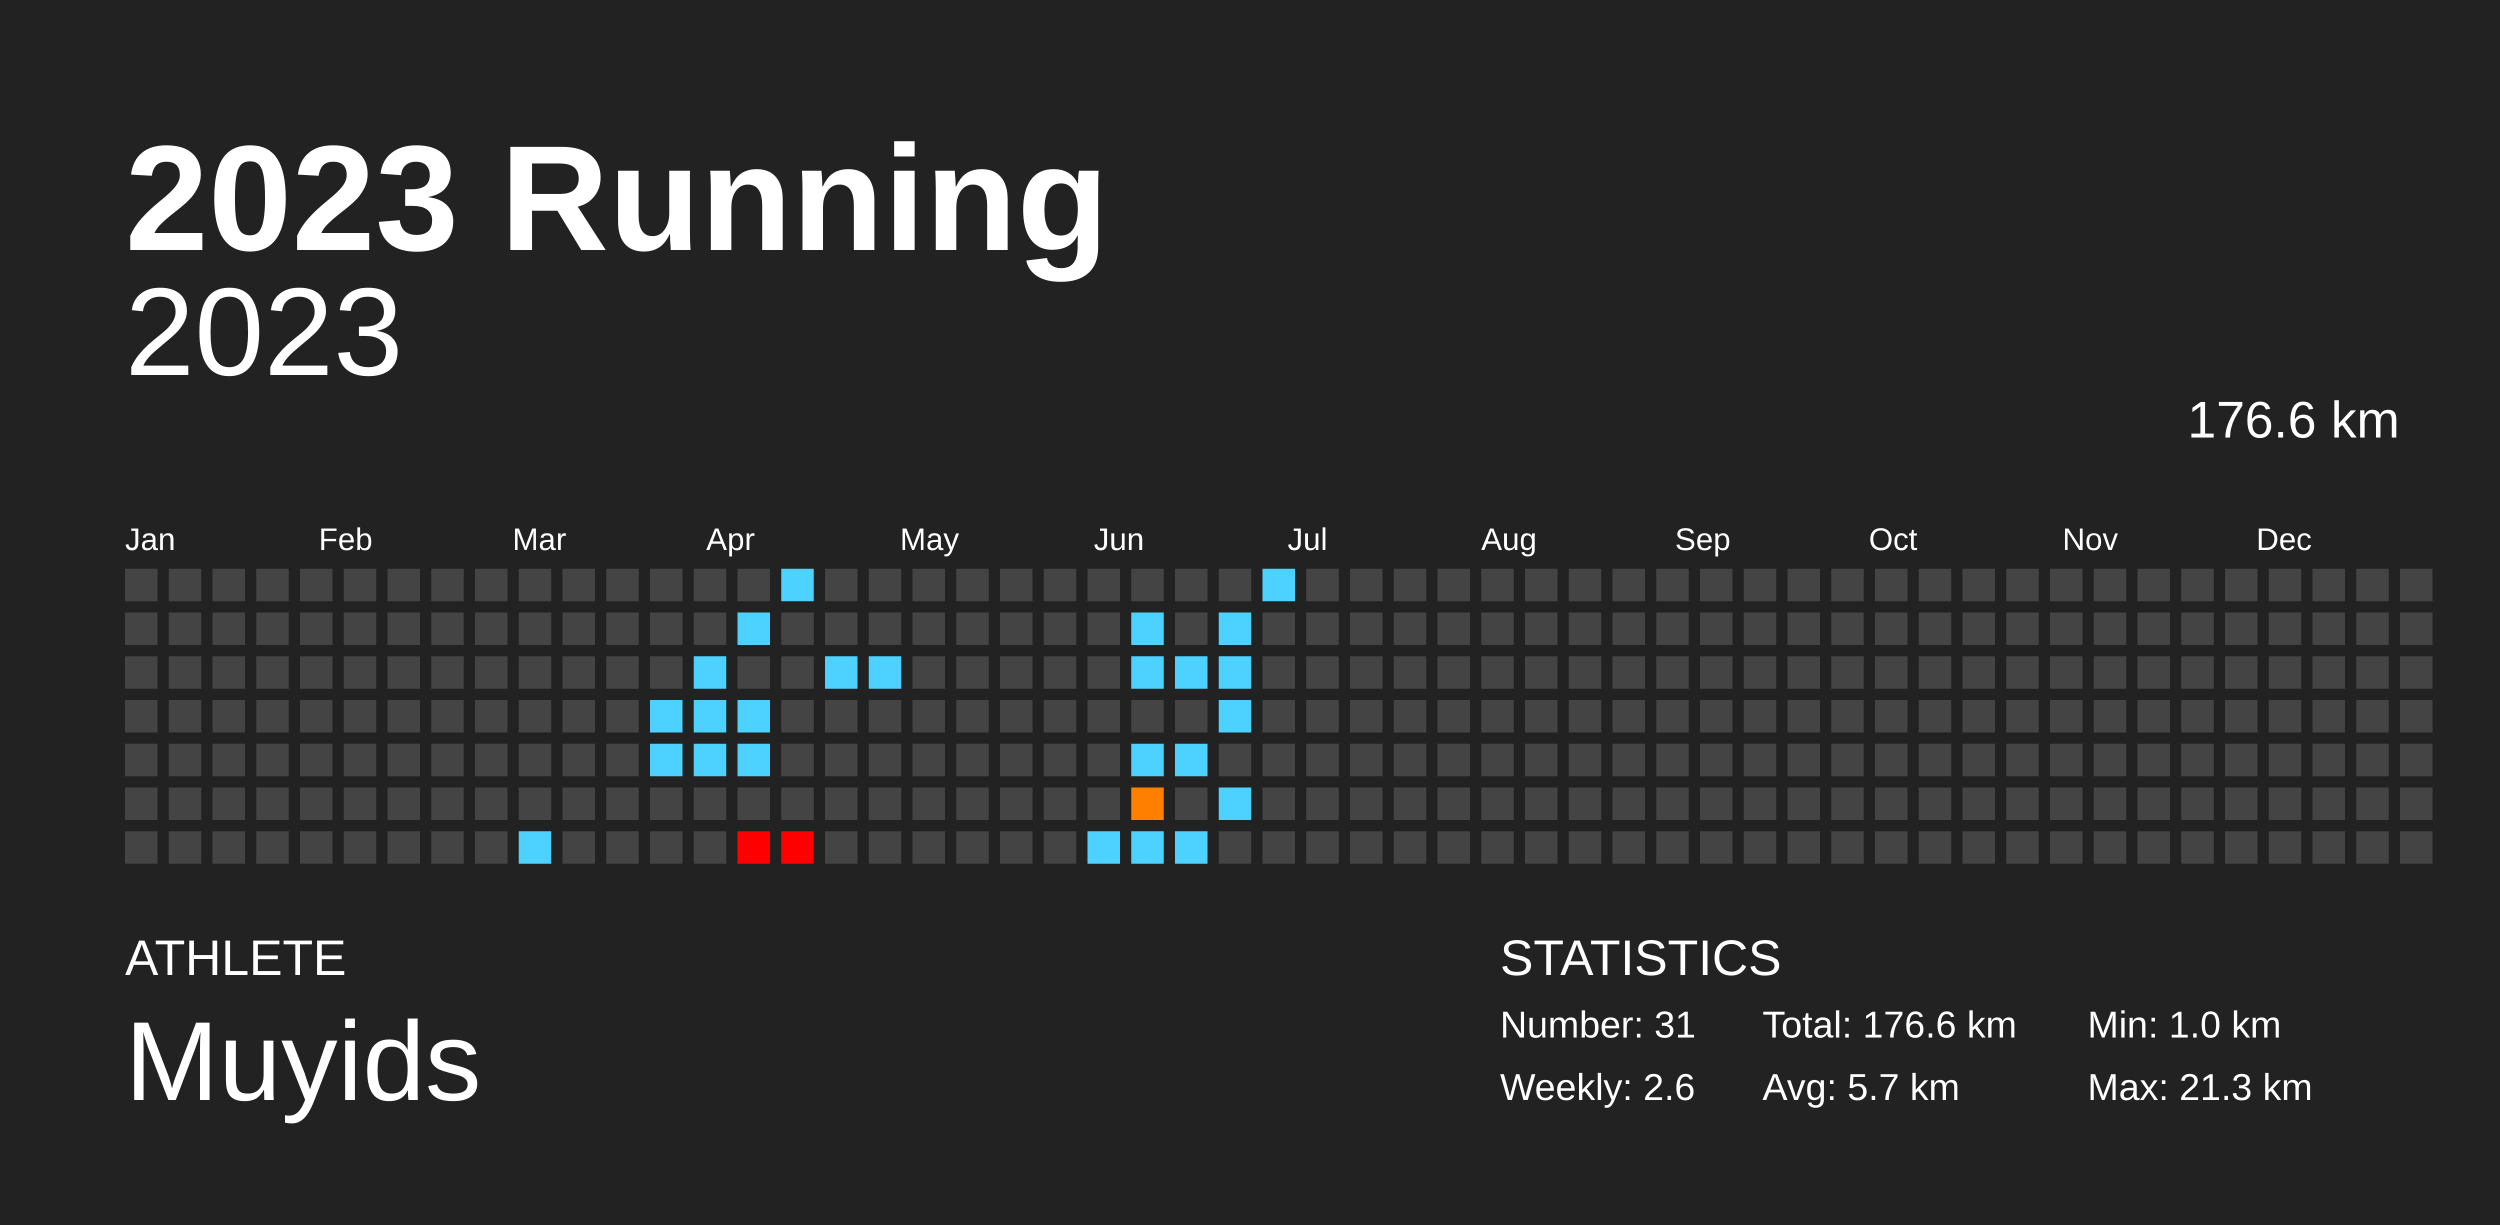
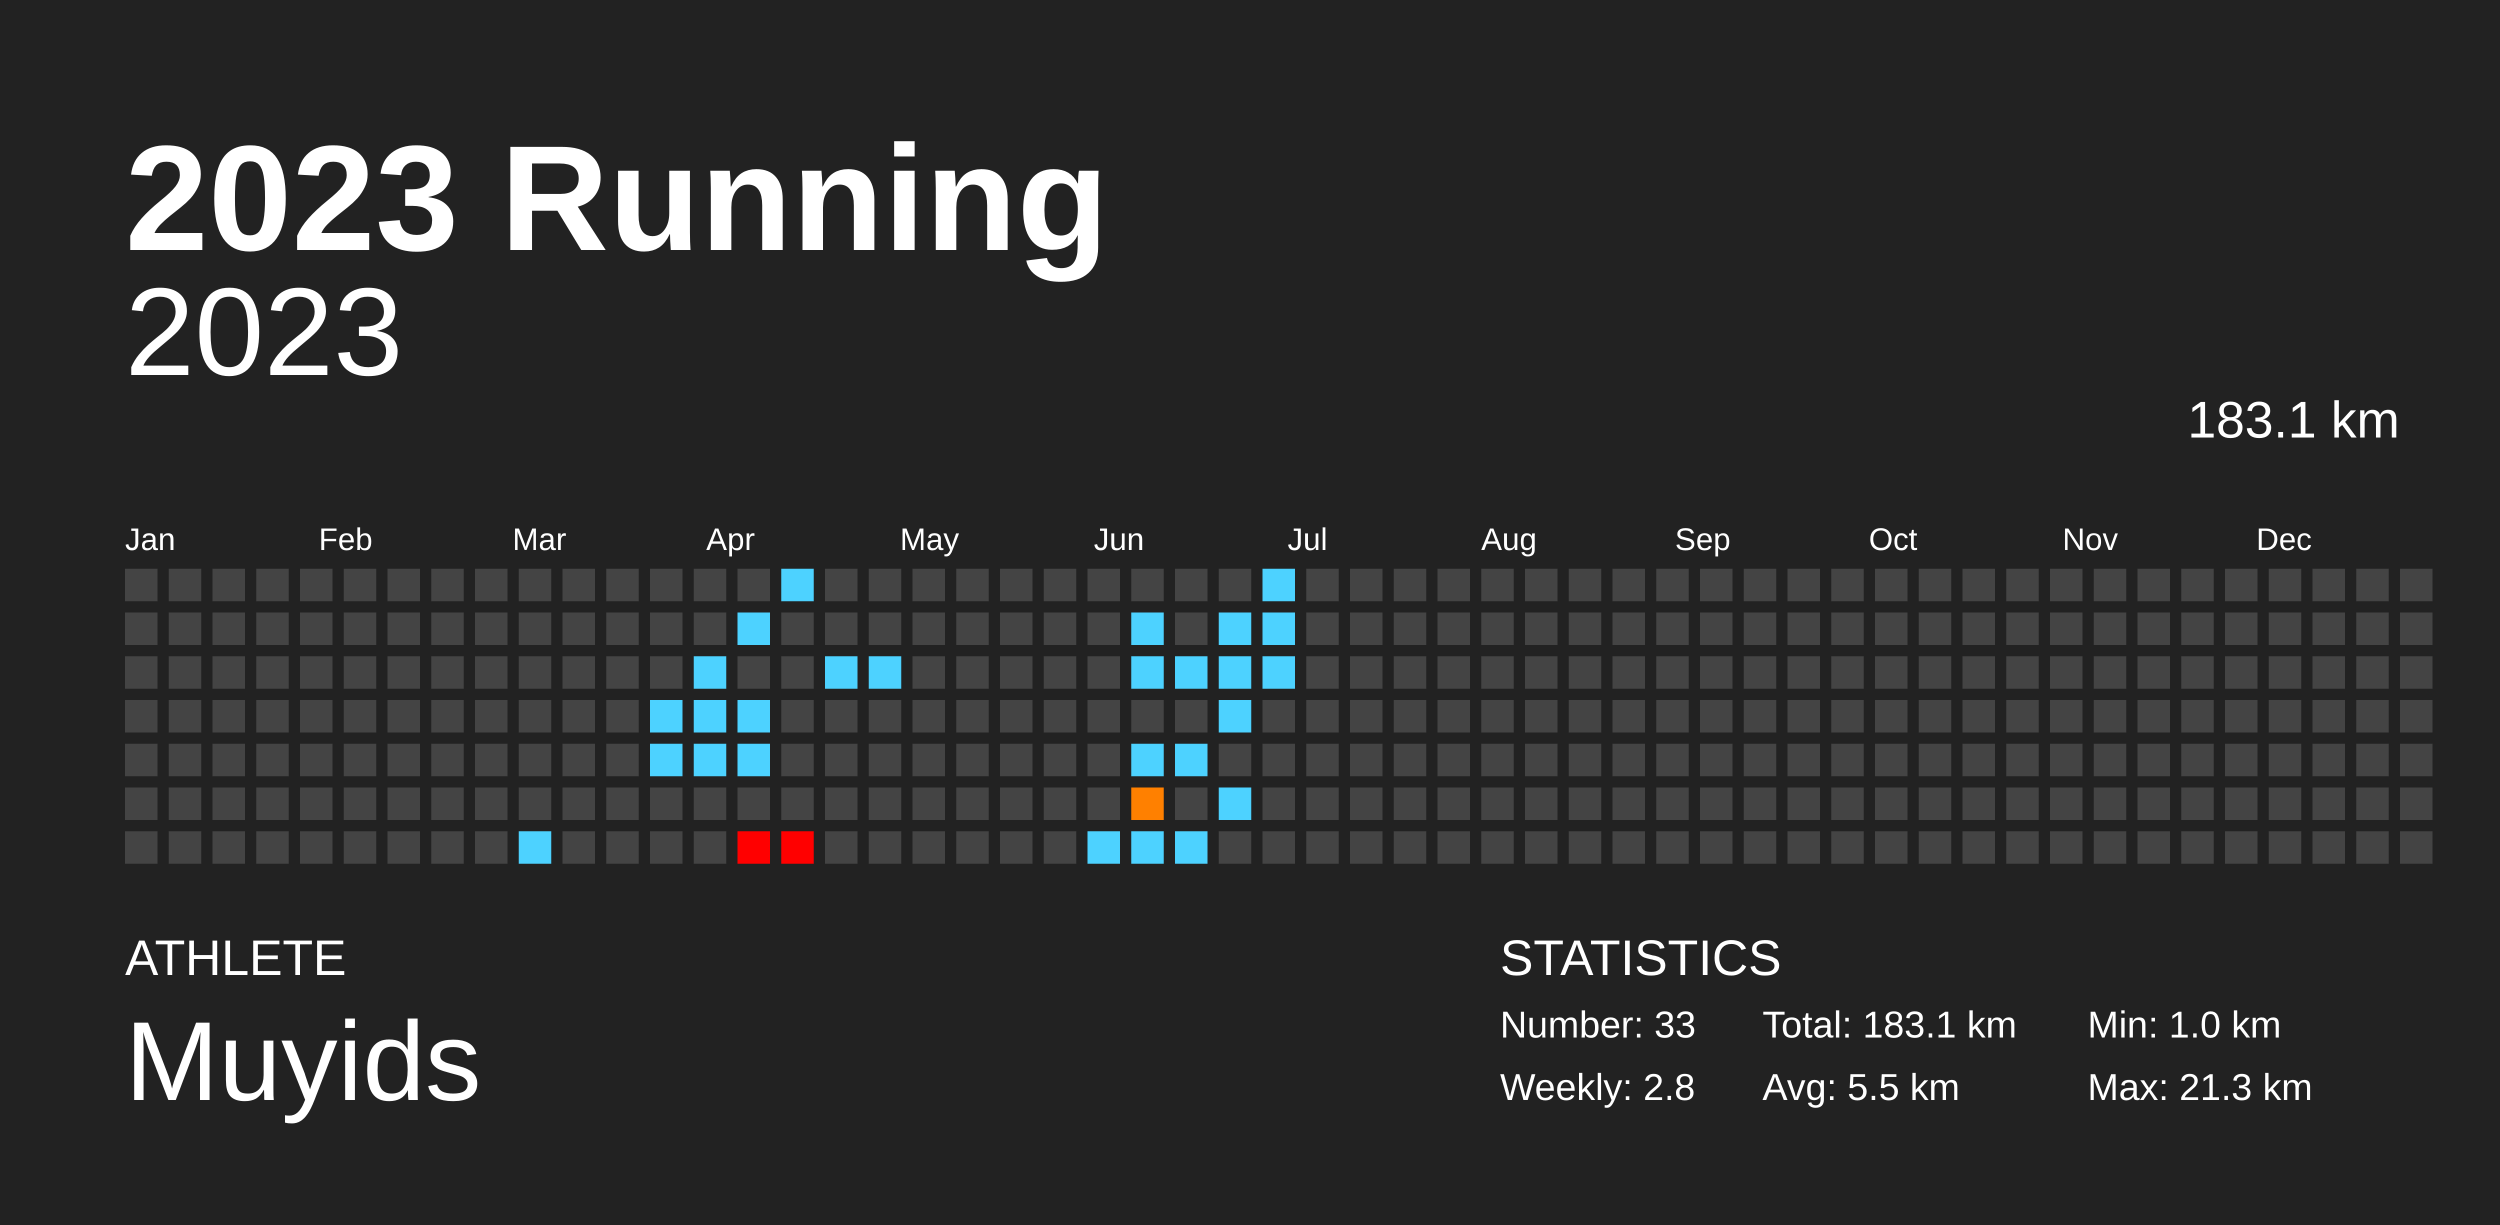
<svg xmlns="http://www.w3.org/2000/svg" baseProfile="full" height="98mm" version="1.1" viewBox="0,0,200,98" width="200mm">
  <defs />
  <rect fill="#222222" height="98" width="200" x="0" y="0" />
  <text fill="#FFFFFF" style="font-size:12px; font-family:Arial; font-weight:bold;" x="10" y="20">2023 Running</text>
  <text fill="#FFFFFF" style="font-size:4px; font-family:Arial" x="10" y="78">ATHLETE</text>
  <text fill="#FFFFFF" style="font-size:9px; font-family:Arial" x="10" y="88">Muyids</text>
  <text fill="#FFFFFF" style="font-size:4px; font-family:Arial" x="120" y="78">STATISTICS</text>
-   <text fill="#FFFFFF" style="font-size:3px; font-family:Arial" x="120" y="83">Number: 31</text>
-   <text fill="#FFFFFF" style="font-size:3px; font-family:Arial" x="120" y="88">Weekly: 2.6</text>
-   <text fill="#FFFFFF" style="font-size:3px; font-family:Arial" x="141" y="83">Total: 176.6 km</text>
-   <text fill="#FFFFFF" style="font-size:3px; font-family:Arial" x="141" y="88">Avg: 5.7 km</text>
+   <text fill="#FFFFFF" style="font-size:3px; font-family:Arial" x="120" y="83">Number: 33</text>
+   <text fill="#FFFFFF" style="font-size:3px; font-family:Arial" x="120" y="88">Weekly: 2.8</text>
+   <text fill="#FFFFFF" style="font-size:3px; font-family:Arial" x="141" y="83">Total: 183.1 km</text>
+   <text fill="#FFFFFF" style="font-size:3px; font-family:Arial" x="141" y="88">Avg: 5.5 km</text>
  <text fill="#FFFFFF" style="font-size:3px; font-family:Arial" x="167" y="83">Min: 1.0 km</text>
  <text fill="#FFFFFF" style="font-size:3px; font-family:Arial" x="167" y="88">Max: 21.3 km</text>
  <text alignment-baseline="hanging" fill="#FFFFFF" style="font-size:10.0px; font-family:Arial;" x="10" y="30">2023</text>
-   <text alignment-baseline="hanging" fill="#FFFFFF" style="font-size:4.125px; font-family:Arial;" x="175" y="35">176.6 km</text>
+   <text alignment-baseline="hanging" fill="#FFFFFF" style="font-size:4.125px; font-family:Arial;" x="175" y="35">183.1 km</text>
  <text fill="#FFFFFF" style="font-size:2.5px; font-family:Arial" x="10.0" y="44">Jan</text>
  <text fill="#FFFFFF" style="font-size:2.5px; font-family:Arial" x="25.5" y="44">Feb</text>
  <text fill="#FFFFFF" style="font-size:2.5px; font-family:Arial" x="41.0" y="44">Mar</text>
  <text fill="#FFFFFF" style="font-size:2.5px; font-family:Arial" x="56.5" y="44">Apr</text>
  <text fill="#FFFFFF" style="font-size:2.5px; font-family:Arial" x="72.0" y="44">May</text>
  <text fill="#FFFFFF" style="font-size:2.5px; font-family:Arial" x="87.5" y="44">Jun</text>
  <text fill="#FFFFFF" style="font-size:2.5px; font-family:Arial" x="103.0" y="44">Jul</text>
  <text fill="#FFFFFF" style="font-size:2.5px; font-family:Arial" x="118.5" y="44">Aug</text>
  <text fill="#FFFFFF" style="font-size:2.5px; font-family:Arial" x="134.0" y="44">Sep</text>
  <text fill="#FFFFFF" style="font-size:2.5px; font-family:Arial" x="149.5" y="44">Oct</text>
  <text fill="#FFFFFF" style="font-size:2.5px; font-family:Arial" x="165.0" y="44">Nov</text>
  <text fill="#FFFFFF" style="font-size:2.5px; font-family:Arial" x="180.5" y="44">Dec</text>
  <rect fill="#444444" height="2.6" width="2.6" x="10.0" y="45.5" />
  <rect fill="#444444" height="2.6" width="2.6" x="10.0" y="49.0" />
  <rect fill="#444444" height="2.6" width="2.6" x="10.0" y="52.5" />
  <rect fill="#444444" height="2.6" width="2.6" x="10.0" y="56.0" />
  <rect fill="#444444" height="2.6" width="2.6" x="10.0" y="59.5" />
  <rect fill="#444444" height="2.6" width="2.6" x="10.0" y="63.0" />
  <rect fill="#444444" height="2.6" width="2.6" x="10.0" y="66.5" />
  <rect fill="#444444" height="2.6" width="2.6" x="13.5" y="45.5" />
  <rect fill="#444444" height="2.6" width="2.6" x="13.5" y="49.0" />
  <rect fill="#444444" height="2.6" width="2.6" x="13.5" y="52.5" />
  <rect fill="#444444" height="2.6" width="2.6" x="13.5" y="56.0" />
  <rect fill="#444444" height="2.6" width="2.6" x="13.5" y="59.5" />
  <rect fill="#444444" height="2.6" width="2.6" x="13.5" y="63.0" />
  <rect fill="#444444" height="2.6" width="2.6" x="13.5" y="66.5" />
  <rect fill="#444444" height="2.6" width="2.6" x="17.0" y="45.5" />
  <rect fill="#444444" height="2.6" width="2.6" x="17.0" y="49.0" />
  <rect fill="#444444" height="2.6" width="2.6" x="17.0" y="52.5" />
  <rect fill="#444444" height="2.6" width="2.6" x="17.0" y="56.0" />
  <rect fill="#444444" height="2.6" width="2.6" x="17.0" y="59.5" />
  <rect fill="#444444" height="2.6" width="2.6" x="17.0" y="63.0" />
  <rect fill="#444444" height="2.6" width="2.6" x="17.0" y="66.5" />
  <rect fill="#444444" height="2.6" width="2.6" x="20.5" y="45.5" />
  <rect fill="#444444" height="2.6" width="2.6" x="20.5" y="49.0" />
  <rect fill="#444444" height="2.6" width="2.6" x="20.5" y="52.5" />
  <rect fill="#444444" height="2.6" width="2.6" x="20.5" y="56.0" />
  <rect fill="#444444" height="2.6" width="2.6" x="20.5" y="59.5" />
  <rect fill="#444444" height="2.6" width="2.6" x="20.5" y="63.0" />
  <rect fill="#444444" height="2.6" width="2.6" x="20.5" y="66.5" />
  <rect fill="#444444" height="2.6" width="2.6" x="24.0" y="45.5" />
  <rect fill="#444444" height="2.6" width="2.6" x="24.0" y="49.0" />
  <rect fill="#444444" height="2.6" width="2.6" x="24.0" y="52.5" />
  <rect fill="#444444" height="2.6" width="2.6" x="24.0" y="56.0" />
  <rect fill="#444444" height="2.6" width="2.6" x="24.0" y="59.5" />
  <rect fill="#444444" height="2.6" width="2.6" x="24.0" y="63.0" />
  <rect fill="#444444" height="2.6" width="2.6" x="24.0" y="66.5" />
  <rect fill="#444444" height="2.6" width="2.6" x="27.5" y="45.5" />
  <rect fill="#444444" height="2.6" width="2.6" x="27.5" y="49.0" />
  <rect fill="#444444" height="2.6" width="2.6" x="27.5" y="52.5" />
  <rect fill="#444444" height="2.6" width="2.6" x="27.5" y="56.0" />
  <rect fill="#444444" height="2.6" width="2.6" x="27.5" y="59.5" />
  <rect fill="#444444" height="2.6" width="2.6" x="27.5" y="63.0" />
  <rect fill="#444444" height="2.6" width="2.6" x="27.5" y="66.5" />
  <rect fill="#444444" height="2.6" width="2.6" x="31.0" y="45.5" />
  <rect fill="#444444" height="2.6" width="2.6" x="31.0" y="49.0" />
  <rect fill="#444444" height="2.6" width="2.6" x="31.0" y="52.5" />
  <rect fill="#444444" height="2.6" width="2.6" x="31.0" y="56.0" />
  <rect fill="#444444" height="2.6" width="2.6" x="31.0" y="59.5" />
  <rect fill="#444444" height="2.6" width="2.6" x="31.0" y="63.0" />
  <rect fill="#444444" height="2.6" width="2.6" x="31.0" y="66.5" />
  <rect fill="#444444" height="2.6" width="2.6" x="34.5" y="45.5" />
  <rect fill="#444444" height="2.6" width="2.6" x="34.5" y="49.0" />
  <rect fill="#444444" height="2.6" width="2.6" x="34.5" y="52.5" />
  <rect fill="#444444" height="2.6" width="2.6" x="34.5" y="56.0" />
  <rect fill="#444444" height="2.6" width="2.6" x="34.5" y="59.5" />
  <rect fill="#444444" height="2.6" width="2.6" x="34.5" y="63.0" />
  <rect fill="#444444" height="2.6" width="2.6" x="34.5" y="66.5" />
  <rect fill="#444444" height="2.6" width="2.6" x="38.0" y="45.5" />
  <rect fill="#444444" height="2.6" width="2.6" x="38.0" y="49.0" />
  <rect fill="#444444" height="2.6" width="2.6" x="38.0" y="52.5" />
  <rect fill="#444444" height="2.6" width="2.6" x="38.0" y="56.0" />
  <rect fill="#444444" height="2.6" width="2.6" x="38.0" y="59.5" />
  <rect fill="#444444" height="2.6" width="2.6" x="38.0" y="63.0" />
  <rect fill="#444444" height="2.6" width="2.6" x="38.0" y="66.5" />
  <rect fill="#444444" height="2.6" width="2.6" x="41.5" y="45.5" />
  <rect fill="#444444" height="2.6" width="2.6" x="41.5" y="49.0" />
  <rect fill="#444444" height="2.6" width="2.6" x="41.5" y="52.5" />
  <rect fill="#444444" height="2.6" width="2.6" x="41.5" y="56.0" />
  <rect fill="#444444" height="2.6" width="2.6" x="41.5" y="59.5" />
  <rect fill="#444444" height="2.6" width="2.6" x="41.5" y="63.0" />
  <rect fill="#4dd2ff" height="2.6" width="2.6" x="41.5" y="66.5" />
  <rect fill="#444444" height="2.6" width="2.6" x="45.0" y="45.5" />
  <rect fill="#444444" height="2.6" width="2.6" x="45.0" y="49.0" />
  <rect fill="#444444" height="2.6" width="2.6" x="45.0" y="52.5" />
  <rect fill="#444444" height="2.6" width="2.6" x="45.0" y="56.0" />
  <rect fill="#444444" height="2.6" width="2.6" x="45.0" y="59.5" />
  <rect fill="#444444" height="2.6" width="2.6" x="45.0" y="63.0" />
  <rect fill="#444444" height="2.6" width="2.6" x="45.0" y="66.5" />
  <rect fill="#444444" height="2.6" width="2.6" x="48.5" y="45.5" />
  <rect fill="#444444" height="2.6" width="2.6" x="48.5" y="49.0" />
  <rect fill="#444444" height="2.6" width="2.6" x="48.5" y="52.5" />
  <rect fill="#444444" height="2.6" width="2.6" x="48.5" y="56.0" />
  <rect fill="#444444" height="2.6" width="2.6" x="48.5" y="59.5" />
  <rect fill="#444444" height="2.6" width="2.6" x="48.5" y="63.0" />
  <rect fill="#444444" height="2.6" width="2.6" x="48.5" y="66.5" />
  <rect fill="#444444" height="2.6" width="2.6" x="52.0" y="45.5" />
  <rect fill="#444444" height="2.6" width="2.6" x="52.0" y="49.0" />
  <rect fill="#444444" height="2.6" width="2.6" x="52.0" y="52.5" />
  <rect fill="#4dd2ff" height="2.6" width="2.6" x="52.0" y="56.0" />
  <rect fill="#4dd2ff" height="2.6" width="2.6" x="52.0" y="59.5" />
  <rect fill="#444444" height="2.6" width="2.6" x="52.0" y="63.0" />
  <rect fill="#444444" height="2.6" width="2.6" x="52.0" y="66.5" />
  <rect fill="#444444" height="2.6" width="2.6" x="55.5" y="45.5" />
  <rect fill="#444444" height="2.6" width="2.6" x="55.5" y="49.0" />
  <rect fill="#4dd2ff" height="2.6" width="2.6" x="55.5" y="52.5" />
  <rect fill="#4dd2ff" height="2.6" width="2.6" x="55.5" y="56.0" />
  <rect fill="#4dd2ff" height="2.6" width="2.6" x="55.5" y="59.5" />
  <rect fill="#444444" height="2.6" width="2.6" x="55.5" y="63.0" />
  <rect fill="#444444" height="2.6" width="2.6" x="55.5" y="66.5" />
  <rect fill="#444444" height="2.6" width="2.6" x="59.0" y="45.5" />
  <rect fill="#4dd2ff" height="2.6" width="2.6" x="59.0" y="49.0" />
  <rect fill="#444444" height="2.6" width="2.6" x="59.0" y="52.5" />
  <rect fill="#4dd2ff" height="2.6" width="2.6" x="59.0" y="56.0" />
  <rect fill="#4dd2ff" height="2.6" width="2.6" x="59.0" y="59.5" />
  <rect fill="#444444" height="2.6" width="2.6" x="59.0" y="63.0" />
  <rect fill="red" height="2.6" width="2.6" x="59.0" y="66.5" />
  <rect fill="#4dd2ff" height="2.6" width="2.6" x="62.5" y="45.5" />
  <rect fill="#444444" height="2.6" width="2.6" x="62.5" y="49.0" />
  <rect fill="#444444" height="2.6" width="2.6" x="62.5" y="52.5" />
  <rect fill="#444444" height="2.6" width="2.6" x="62.5" y="56.0" />
  <rect fill="#444444" height="2.6" width="2.6" x="62.5" y="59.5" />
  <rect fill="#444444" height="2.6" width="2.6" x="62.5" y="63.0" />
  <rect fill="red" height="2.6" width="2.6" x="62.5" y="66.5" />
  <rect fill="#444444" height="2.6" width="2.6" x="66.0" y="45.5" />
  <rect fill="#444444" height="2.6" width="2.6" x="66.0" y="49.0" />
  <rect fill="#4dd2ff" height="2.6" width="2.6" x="66.0" y="52.5" />
  <rect fill="#444444" height="2.6" width="2.6" x="66.0" y="56.0" />
  <rect fill="#444444" height="2.6" width="2.6" x="66.0" y="59.5" />
  <rect fill="#444444" height="2.6" width="2.6" x="66.0" y="63.0" />
  <rect fill="#444444" height="2.6" width="2.6" x="66.0" y="66.5" />
  <rect fill="#444444" height="2.6" width="2.6" x="69.5" y="45.5" />
  <rect fill="#444444" height="2.6" width="2.6" x="69.5" y="49.0" />
  <rect fill="#4dd2ff" height="2.6" width="2.6" x="69.5" y="52.5" />
  <rect fill="#444444" height="2.6" width="2.6" x="69.5" y="56.0" />
  <rect fill="#444444" height="2.6" width="2.6" x="69.5" y="59.5" />
  <rect fill="#444444" height="2.6" width="2.6" x="69.5" y="63.0" />
  <rect fill="#444444" height="2.6" width="2.6" x="69.5" y="66.5" />
  <rect fill="#444444" height="2.6" width="2.6" x="73.0" y="45.5" />
  <rect fill="#444444" height="2.6" width="2.6" x="73.0" y="49.0" />
  <rect fill="#444444" height="2.6" width="2.6" x="73.0" y="52.5" />
  <rect fill="#444444" height="2.6" width="2.6" x="73.0" y="56.0" />
  <rect fill="#444444" height="2.6" width="2.6" x="73.0" y="59.5" />
  <rect fill="#444444" height="2.6" width="2.6" x="73.0" y="63.0" />
  <rect fill="#444444" height="2.6" width="2.6" x="73.0" y="66.5" />
  <rect fill="#444444" height="2.6" width="2.6" x="76.5" y="45.5" />
  <rect fill="#444444" height="2.6" width="2.6" x="76.5" y="49.0" />
  <rect fill="#444444" height="2.6" width="2.6" x="76.5" y="52.5" />
  <rect fill="#444444" height="2.6" width="2.6" x="76.5" y="56.0" />
  <rect fill="#444444" height="2.6" width="2.6" x="76.5" y="59.5" />
  <rect fill="#444444" height="2.6" width="2.6" x="76.5" y="63.0" />
  <rect fill="#444444" height="2.6" width="2.6" x="76.5" y="66.5" />
  <rect fill="#444444" height="2.6" width="2.6" x="80.0" y="45.5" />
  <rect fill="#444444" height="2.6" width="2.6" x="80.0" y="49.0" />
  <rect fill="#444444" height="2.6" width="2.6" x="80.0" y="52.5" />
  <rect fill="#444444" height="2.6" width="2.6" x="80.0" y="56.0" />
  <rect fill="#444444" height="2.6" width="2.6" x="80.0" y="59.5" />
  <rect fill="#444444" height="2.6" width="2.6" x="80.0" y="63.0" />
  <rect fill="#444444" height="2.6" width="2.6" x="80.0" y="66.5" />
  <rect fill="#444444" height="2.6" width="2.6" x="83.5" y="45.5" />
  <rect fill="#444444" height="2.6" width="2.6" x="83.5" y="49.0" />
  <rect fill="#444444" height="2.6" width="2.6" x="83.5" y="52.5" />
  <rect fill="#444444" height="2.6" width="2.6" x="83.5" y="56.0" />
  <rect fill="#444444" height="2.6" width="2.6" x="83.5" y="59.5" />
  <rect fill="#444444" height="2.6" width="2.6" x="83.5" y="63.0" />
  <rect fill="#444444" height="2.6" width="2.6" x="83.5" y="66.5" />
  <rect fill="#444444" height="2.6" width="2.6" x="87.0" y="45.5" />
  <rect fill="#444444" height="2.6" width="2.6" x="87.0" y="49.0" />
  <rect fill="#444444" height="2.6" width="2.6" x="87.0" y="52.5" />
  <rect fill="#444444" height="2.6" width="2.6" x="87.0" y="56.0" />
  <rect fill="#444444" height="2.6" width="2.6" x="87.0" y="59.5" />
  <rect fill="#444444" height="2.6" width="2.6" x="87.0" y="63.0" />
  <rect fill="#4dd2ff" height="2.6" width="2.6" x="87.0" y="66.5" />
  <rect fill="#444444" height="2.6" width="2.6" x="90.5" y="45.5" />
  <rect fill="#4dd2ff" height="2.6" width="2.6" x="90.5" y="49.0" />
  <rect fill="#4dd2ff" height="2.6" width="2.6" x="90.5" y="52.5" />
  <rect fill="#444444" height="2.6" width="2.6" x="90.5" y="56.0" />
  <rect fill="#4dd2ff" height="2.6" width="2.6" x="90.5" y="59.5" />
  <rect fill="#ff8000" height="2.6" width="2.6" x="90.5" y="63.0" />
  <rect fill="#4dd2ff" height="2.6" width="2.6" x="90.5" y="66.5" />
  <rect fill="#444444" height="2.6" width="2.6" x="94.0" y="45.5" />
  <rect fill="#444444" height="2.6" width="2.6" x="94.0" y="49.0" />
  <rect fill="#4dd2ff" height="2.6" width="2.6" x="94.0" y="52.5" />
  <rect fill="#444444" height="2.6" width="2.6" x="94.0" y="56.0" />
  <rect fill="#4dd2ff" height="2.6" width="2.6" x="94.0" y="59.5" />
  <rect fill="#444444" height="2.6" width="2.6" x="94.0" y="63.0" />
  <rect fill="#4dd2ff" height="2.6" width="2.6" x="94.0" y="66.5" />
  <rect fill="#444444" height="2.6" width="2.6" x="97.5" y="45.5" />
  <rect fill="#4dd2ff" height="2.6" width="2.6" x="97.5" y="49.0" />
  <rect fill="#4dd2ff" height="2.6" width="2.6" x="97.5" y="52.5" />
  <rect fill="#4dd2ff" height="2.6" width="2.6" x="97.5" y="56.0" />
  <rect fill="#444444" height="2.6" width="2.6" x="97.5" y="59.5" />
  <rect fill="#4dd2ff" height="2.6" width="2.6" x="97.5" y="63.0" />
  <rect fill="#444444" height="2.6" width="2.6" x="97.5" y="66.5" />
  <rect fill="#4dd2ff" height="2.6" width="2.6" x="101.0" y="45.5" />
-   <rect fill="#444444" height="2.6" width="2.6" x="101.0" y="49.0" />
-   <rect fill="#444444" height="2.6" width="2.6" x="101.0" y="52.5" />
+   <rect fill="#4dd2ff" height="2.6" width="2.6" x="101.0" y="49.0" />
+   <rect fill="#4dd2ff" height="2.6" width="2.6" x="101.0" y="52.5" />
  <rect fill="#444444" height="2.6" width="2.6" x="101.0" y="56.0" />
  <rect fill="#444444" height="2.6" width="2.6" x="101.0" y="59.5" />
  <rect fill="#444444" height="2.6" width="2.6" x="101.0" y="63.0" />
  <rect fill="#444444" height="2.6" width="2.6" x="101.0" y="66.5" />
  <rect fill="#444444" height="2.6" width="2.6" x="104.5" y="45.5" />
  <rect fill="#444444" height="2.6" width="2.6" x="104.5" y="49.0" />
  <rect fill="#444444" height="2.6" width="2.6" x="104.5" y="52.5" />
  <rect fill="#444444" height="2.6" width="2.6" x="104.5" y="56.0" />
  <rect fill="#444444" height="2.6" width="2.6" x="104.5" y="59.5" />
  <rect fill="#444444" height="2.6" width="2.6" x="104.5" y="63.0" />
  <rect fill="#444444" height="2.6" width="2.6" x="104.5" y="66.5" />
  <rect fill="#444444" height="2.6" width="2.6" x="108.0" y="45.5" />
  <rect fill="#444444" height="2.6" width="2.6" x="108.0" y="49.0" />
  <rect fill="#444444" height="2.6" width="2.6" x="108.0" y="52.5" />
  <rect fill="#444444" height="2.6" width="2.6" x="108.0" y="56.0" />
  <rect fill="#444444" height="2.6" width="2.6" x="108.0" y="59.5" />
  <rect fill="#444444" height="2.6" width="2.6" x="108.0" y="63.0" />
  <rect fill="#444444" height="2.6" width="2.6" x="108.0" y="66.5" />
  <rect fill="#444444" height="2.6" width="2.6" x="111.5" y="45.5" />
  <rect fill="#444444" height="2.6" width="2.6" x="111.5" y="49.0" />
  <rect fill="#444444" height="2.6" width="2.6" x="111.5" y="52.5" />
  <rect fill="#444444" height="2.6" width="2.6" x="111.5" y="56.0" />
  <rect fill="#444444" height="2.6" width="2.6" x="111.5" y="59.5" />
  <rect fill="#444444" height="2.6" width="2.6" x="111.5" y="63.0" />
  <rect fill="#444444" height="2.6" width="2.6" x="111.5" y="66.5" />
  <rect fill="#444444" height="2.6" width="2.6" x="115.0" y="45.5" />
  <rect fill="#444444" height="2.6" width="2.6" x="115.0" y="49.0" />
  <rect fill="#444444" height="2.6" width="2.6" x="115.0" y="52.5" />
  <rect fill="#444444" height="2.6" width="2.6" x="115.0" y="56.0" />
  <rect fill="#444444" height="2.6" width="2.6" x="115.0" y="59.5" />
  <rect fill="#444444" height="2.6" width="2.6" x="115.0" y="63.0" />
  <rect fill="#444444" height="2.6" width="2.6" x="115.0" y="66.5" />
  <rect fill="#444444" height="2.6" width="2.6" x="118.5" y="45.5" />
  <rect fill="#444444" height="2.6" width="2.6" x="118.5" y="49.0" />
  <rect fill="#444444" height="2.6" width="2.6" x="118.5" y="52.5" />
  <rect fill="#444444" height="2.6" width="2.6" x="118.5" y="56.0" />
  <rect fill="#444444" height="2.6" width="2.6" x="118.5" y="59.5" />
  <rect fill="#444444" height="2.6" width="2.6" x="118.5" y="63.0" />
  <rect fill="#444444" height="2.6" width="2.6" x="118.5" y="66.5" />
  <rect fill="#444444" height="2.6" width="2.6" x="122.0" y="45.5" />
  <rect fill="#444444" height="2.6" width="2.6" x="122.0" y="49.0" />
  <rect fill="#444444" height="2.6" width="2.6" x="122.0" y="52.5" />
  <rect fill="#444444" height="2.6" width="2.6" x="122.0" y="56.0" />
  <rect fill="#444444" height="2.6" width="2.6" x="122.0" y="59.5" />
  <rect fill="#444444" height="2.6" width="2.6" x="122.0" y="63.0" />
  <rect fill="#444444" height="2.6" width="2.6" x="122.0" y="66.5" />
  <rect fill="#444444" height="2.6" width="2.6" x="125.5" y="45.5" />
  <rect fill="#444444" height="2.6" width="2.6" x="125.5" y="49.0" />
  <rect fill="#444444" height="2.6" width="2.6" x="125.5" y="52.5" />
  <rect fill="#444444" height="2.6" width="2.6" x="125.5" y="56.0" />
  <rect fill="#444444" height="2.6" width="2.6" x="125.5" y="59.5" />
  <rect fill="#444444" height="2.6" width="2.6" x="125.5" y="63.0" />
  <rect fill="#444444" height="2.6" width="2.6" x="125.5" y="66.5" />
  <rect fill="#444444" height="2.6" width="2.6" x="129.0" y="45.5" />
  <rect fill="#444444" height="2.6" width="2.6" x="129.0" y="49.0" />
  <rect fill="#444444" height="2.6" width="2.6" x="129.0" y="52.5" />
  <rect fill="#444444" height="2.6" width="2.6" x="129.0" y="56.0" />
  <rect fill="#444444" height="2.6" width="2.6" x="129.0" y="59.5" />
  <rect fill="#444444" height="2.6" width="2.6" x="129.0" y="63.0" />
  <rect fill="#444444" height="2.6" width="2.6" x="129.0" y="66.5" />
  <rect fill="#444444" height="2.6" width="2.6" x="132.5" y="45.5" />
  <rect fill="#444444" height="2.6" width="2.6" x="132.5" y="49.0" />
  <rect fill="#444444" height="2.6" width="2.6" x="132.5" y="52.5" />
  <rect fill="#444444" height="2.6" width="2.6" x="132.5" y="56.0" />
  <rect fill="#444444" height="2.6" width="2.6" x="132.5" y="59.5" />
  <rect fill="#444444" height="2.6" width="2.6" x="132.5" y="63.0" />
  <rect fill="#444444" height="2.6" width="2.6" x="132.5" y="66.5" />
  <rect fill="#444444" height="2.6" width="2.6" x="136.0" y="45.5" />
  <rect fill="#444444" height="2.6" width="2.6" x="136.0" y="49.0" />
  <rect fill="#444444" height="2.6" width="2.6" x="136.0" y="52.5" />
  <rect fill="#444444" height="2.6" width="2.6" x="136.0" y="56.0" />
  <rect fill="#444444" height="2.6" width="2.6" x="136.0" y="59.5" />
  <rect fill="#444444" height="2.6" width="2.6" x="136.0" y="63.0" />
  <rect fill="#444444" height="2.6" width="2.6" x="136.0" y="66.5" />
  <rect fill="#444444" height="2.6" width="2.6" x="139.5" y="45.5" />
  <rect fill="#444444" height="2.6" width="2.6" x="139.5" y="49.0" />
  <rect fill="#444444" height="2.6" width="2.6" x="139.5" y="52.5" />
  <rect fill="#444444" height="2.6" width="2.6" x="139.5" y="56.0" />
  <rect fill="#444444" height="2.6" width="2.6" x="139.5" y="59.5" />
  <rect fill="#444444" height="2.6" width="2.6" x="139.5" y="63.0" />
  <rect fill="#444444" height="2.6" width="2.6" x="139.5" y="66.5" />
  <rect fill="#444444" height="2.6" width="2.6" x="143.0" y="45.5" />
  <rect fill="#444444" height="2.6" width="2.6" x="143.0" y="49.0" />
  <rect fill="#444444" height="2.6" width="2.6" x="143.0" y="52.5" />
  <rect fill="#444444" height="2.6" width="2.6" x="143.0" y="56.0" />
  <rect fill="#444444" height="2.6" width="2.6" x="143.0" y="59.5" />
  <rect fill="#444444" height="2.6" width="2.6" x="143.0" y="63.0" />
  <rect fill="#444444" height="2.6" width="2.6" x="143.0" y="66.5" />
  <rect fill="#444444" height="2.6" width="2.6" x="146.5" y="45.5" />
  <rect fill="#444444" height="2.6" width="2.6" x="146.5" y="49.0" />
  <rect fill="#444444" height="2.6" width="2.6" x="146.5" y="52.5" />
  <rect fill="#444444" height="2.6" width="2.6" x="146.5" y="56.0" />
  <rect fill="#444444" height="2.6" width="2.6" x="146.5" y="59.5" />
  <rect fill="#444444" height="2.6" width="2.6" x="146.5" y="63.0" />
  <rect fill="#444444" height="2.6" width="2.6" x="146.5" y="66.5" />
  <rect fill="#444444" height="2.6" width="2.6" x="150.0" y="45.5" />
  <rect fill="#444444" height="2.6" width="2.6" x="150.0" y="49.0" />
  <rect fill="#444444" height="2.6" width="2.6" x="150.0" y="52.5" />
  <rect fill="#444444" height="2.6" width="2.6" x="150.0" y="56.0" />
  <rect fill="#444444" height="2.6" width="2.6" x="150.0" y="59.5" />
  <rect fill="#444444" height="2.6" width="2.6" x="150.0" y="63.0" />
  <rect fill="#444444" height="2.6" width="2.6" x="150.0" y="66.5" />
  <rect fill="#444444" height="2.6" width="2.6" x="153.5" y="45.5" />
  <rect fill="#444444" height="2.6" width="2.6" x="153.5" y="49.0" />
  <rect fill="#444444" height="2.6" width="2.6" x="153.5" y="52.5" />
  <rect fill="#444444" height="2.6" width="2.6" x="153.5" y="56.0" />
  <rect fill="#444444" height="2.6" width="2.6" x="153.5" y="59.5" />
  <rect fill="#444444" height="2.6" width="2.6" x="153.5" y="63.0" />
  <rect fill="#444444" height="2.6" width="2.6" x="153.5" y="66.5" />
  <rect fill="#444444" height="2.6" width="2.6" x="157.0" y="45.5" />
  <rect fill="#444444" height="2.6" width="2.6" x="157.0" y="49.0" />
  <rect fill="#444444" height="2.6" width="2.6" x="157.0" y="52.5" />
  <rect fill="#444444" height="2.6" width="2.6" x="157.0" y="56.0" />
  <rect fill="#444444" height="2.6" width="2.6" x="157.0" y="59.5" />
  <rect fill="#444444" height="2.6" width="2.6" x="157.0" y="63.0" />
  <rect fill="#444444" height="2.6" width="2.6" x="157.0" y="66.5" />
  <rect fill="#444444" height="2.6" width="2.6" x="160.5" y="45.5" />
  <rect fill="#444444" height="2.6" width="2.6" x="160.5" y="49.0" />
  <rect fill="#444444" height="2.6" width="2.6" x="160.5" y="52.5" />
  <rect fill="#444444" height="2.6" width="2.6" x="160.5" y="56.0" />
  <rect fill="#444444" height="2.6" width="2.6" x="160.5" y="59.5" />
  <rect fill="#444444" height="2.6" width="2.6" x="160.5" y="63.0" />
  <rect fill="#444444" height="2.6" width="2.6" x="160.5" y="66.5" />
  <rect fill="#444444" height="2.6" width="2.6" x="164.0" y="45.5" />
  <rect fill="#444444" height="2.6" width="2.6" x="164.0" y="49.0" />
  <rect fill="#444444" height="2.6" width="2.6" x="164.0" y="52.5" />
  <rect fill="#444444" height="2.6" width="2.6" x="164.0" y="56.0" />
  <rect fill="#444444" height="2.6" width="2.6" x="164.0" y="59.5" />
  <rect fill="#444444" height="2.6" width="2.6" x="164.0" y="63.0" />
  <rect fill="#444444" height="2.6" width="2.6" x="164.0" y="66.5" />
  <rect fill="#444444" height="2.6" width="2.6" x="167.5" y="45.5" />
  <rect fill="#444444" height="2.6" width="2.6" x="167.5" y="49.0" />
  <rect fill="#444444" height="2.6" width="2.6" x="167.5" y="52.5" />
  <rect fill="#444444" height="2.6" width="2.6" x="167.5" y="56.0" />
  <rect fill="#444444" height="2.6" width="2.6" x="167.5" y="59.5" />
  <rect fill="#444444" height="2.6" width="2.6" x="167.5" y="63.0" />
  <rect fill="#444444" height="2.6" width="2.6" x="167.5" y="66.5" />
  <rect fill="#444444" height="2.6" width="2.6" x="171.0" y="45.5" />
  <rect fill="#444444" height="2.6" width="2.6" x="171.0" y="49.0" />
  <rect fill="#444444" height="2.6" width="2.6" x="171.0" y="52.5" />
  <rect fill="#444444" height="2.6" width="2.6" x="171.0" y="56.0" />
  <rect fill="#444444" height="2.6" width="2.6" x="171.0" y="59.5" />
  <rect fill="#444444" height="2.6" width="2.6" x="171.0" y="63.0" />
  <rect fill="#444444" height="2.6" width="2.6" x="171.0" y="66.5" />
  <rect fill="#444444" height="2.6" width="2.6" x="174.5" y="45.5" />
  <rect fill="#444444" height="2.6" width="2.6" x="174.5" y="49.0" />
  <rect fill="#444444" height="2.6" width="2.6" x="174.5" y="52.5" />
  <rect fill="#444444" height="2.6" width="2.6" x="174.5" y="56.0" />
  <rect fill="#444444" height="2.6" width="2.6" x="174.5" y="59.5" />
  <rect fill="#444444" height="2.6" width="2.6" x="174.5" y="63.0" />
  <rect fill="#444444" height="2.6" width="2.6" x="174.5" y="66.5" />
  <rect fill="#444444" height="2.6" width="2.6" x="178.0" y="45.5" />
  <rect fill="#444444" height="2.6" width="2.6" x="178.0" y="49.0" />
  <rect fill="#444444" height="2.6" width="2.6" x="178.0" y="52.5" />
  <rect fill="#444444" height="2.6" width="2.6" x="178.0" y="56.0" />
  <rect fill="#444444" height="2.6" width="2.6" x="178.0" y="59.5" />
  <rect fill="#444444" height="2.6" width="2.6" x="178.0" y="63.0" />
  <rect fill="#444444" height="2.6" width="2.6" x="178.0" y="66.5" />
  <rect fill="#444444" height="2.6" width="2.6" x="181.5" y="45.5" />
  <rect fill="#444444" height="2.6" width="2.6" x="181.5" y="49.0" />
  <rect fill="#444444" height="2.6" width="2.6" x="181.5" y="52.5" />
  <rect fill="#444444" height="2.6" width="2.6" x="181.5" y="56.0" />
  <rect fill="#444444" height="2.6" width="2.6" x="181.5" y="59.5" />
  <rect fill="#444444" height="2.6" width="2.6" x="181.5" y="63.0" />
  <rect fill="#444444" height="2.6" width="2.6" x="181.5" y="66.5" />
  <rect fill="#444444" height="2.6" width="2.6" x="185.0" y="45.5" />
  <rect fill="#444444" height="2.6" width="2.6" x="185.0" y="49.0" />
  <rect fill="#444444" height="2.6" width="2.6" x="185.0" y="52.5" />
  <rect fill="#444444" height="2.6" width="2.6" x="185.0" y="56.0" />
  <rect fill="#444444" height="2.6" width="2.6" x="185.0" y="59.5" />
  <rect fill="#444444" height="2.6" width="2.6" x="185.0" y="63.0" />
  <rect fill="#444444" height="2.6" width="2.6" x="185.0" y="66.5" />
  <rect fill="#444444" height="2.6" width="2.6" x="188.5" y="45.5" />
  <rect fill="#444444" height="2.6" width="2.6" x="188.5" y="49.0" />
  <rect fill="#444444" height="2.6" width="2.6" x="188.5" y="52.5" />
  <rect fill="#444444" height="2.6" width="2.6" x="188.5" y="56.0" />
  <rect fill="#444444" height="2.6" width="2.6" x="188.5" y="59.5" />
  <rect fill="#444444" height="2.6" width="2.6" x="188.5" y="63.0" />
  <rect fill="#444444" height="2.6" width="2.6" x="188.5" y="66.5" />
  <rect fill="#444444" height="2.6" width="2.6" x="192.0" y="45.5" />
  <rect fill="#444444" height="2.6" width="2.6" x="192.0" y="49.0" />
  <rect fill="#444444" height="2.6" width="2.6" x="192.0" y="52.5" />
  <rect fill="#444444" height="2.6" width="2.6" x="192.0" y="56.0" />
  <rect fill="#444444" height="2.6" width="2.6" x="192.0" y="59.5" />
  <rect fill="#444444" height="2.6" width="2.6" x="192.0" y="63.0" />
  <rect fill="#444444" height="2.6" width="2.6" x="192.0" y="66.5" />
</svg>
